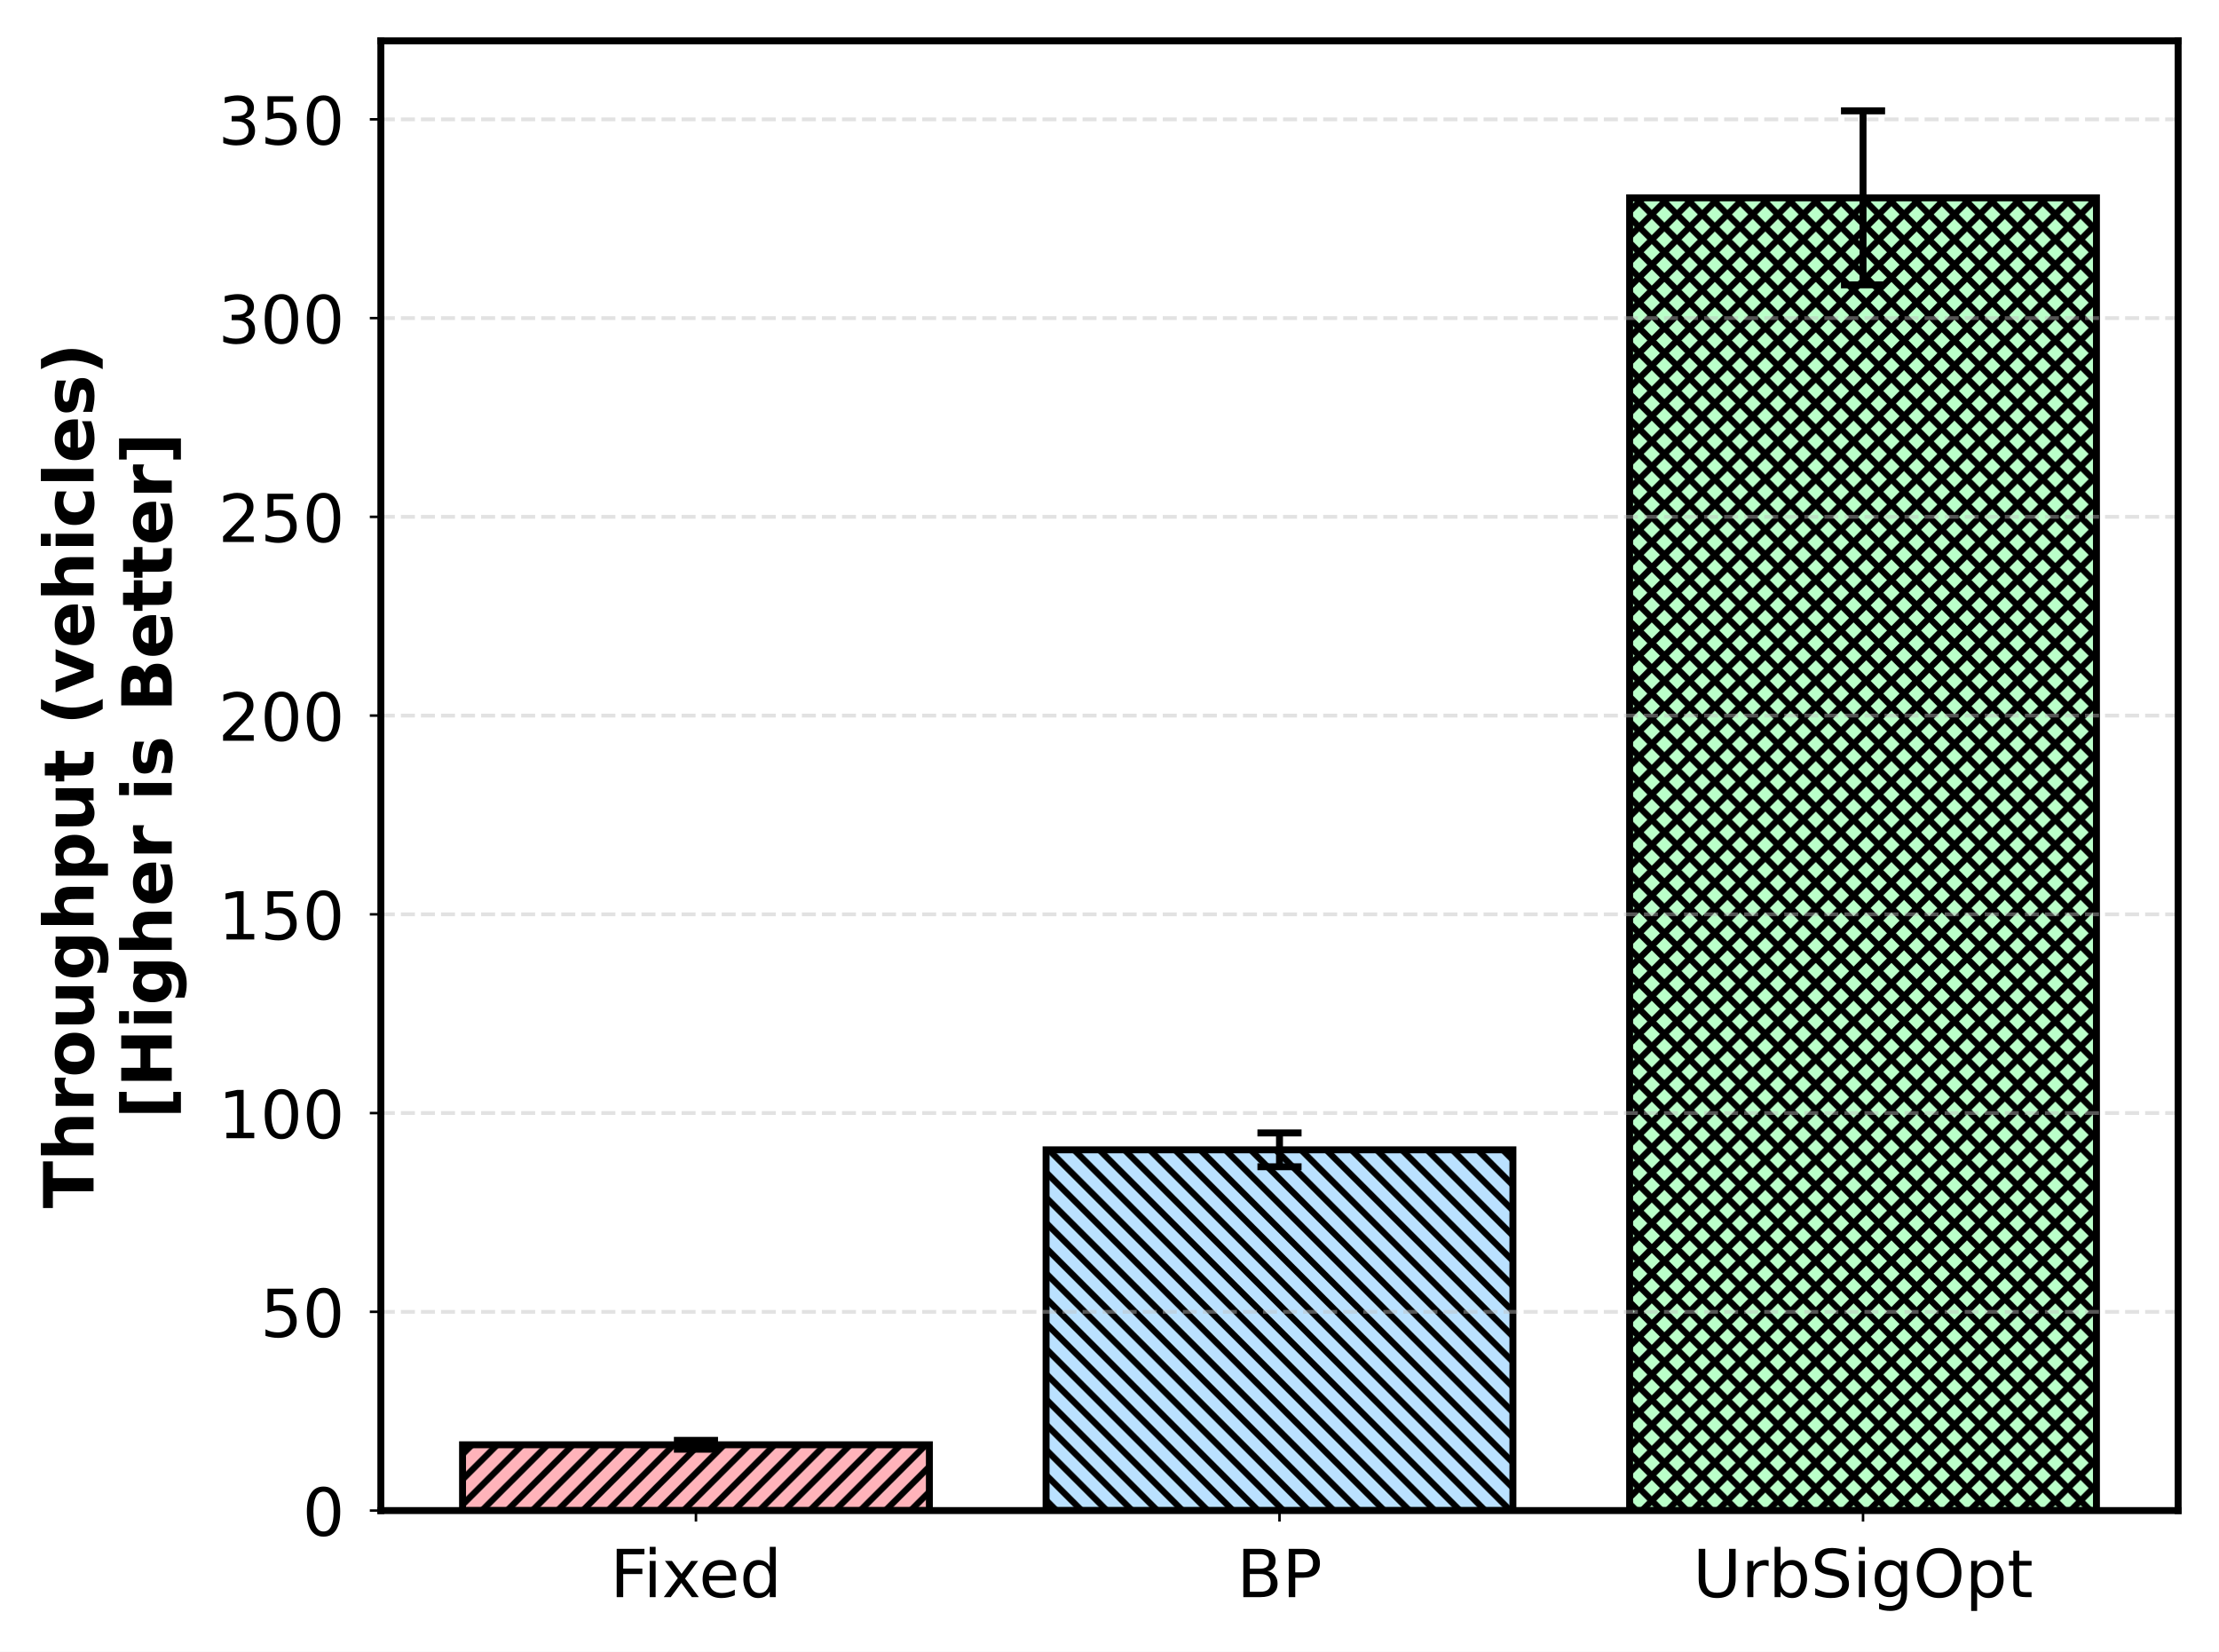
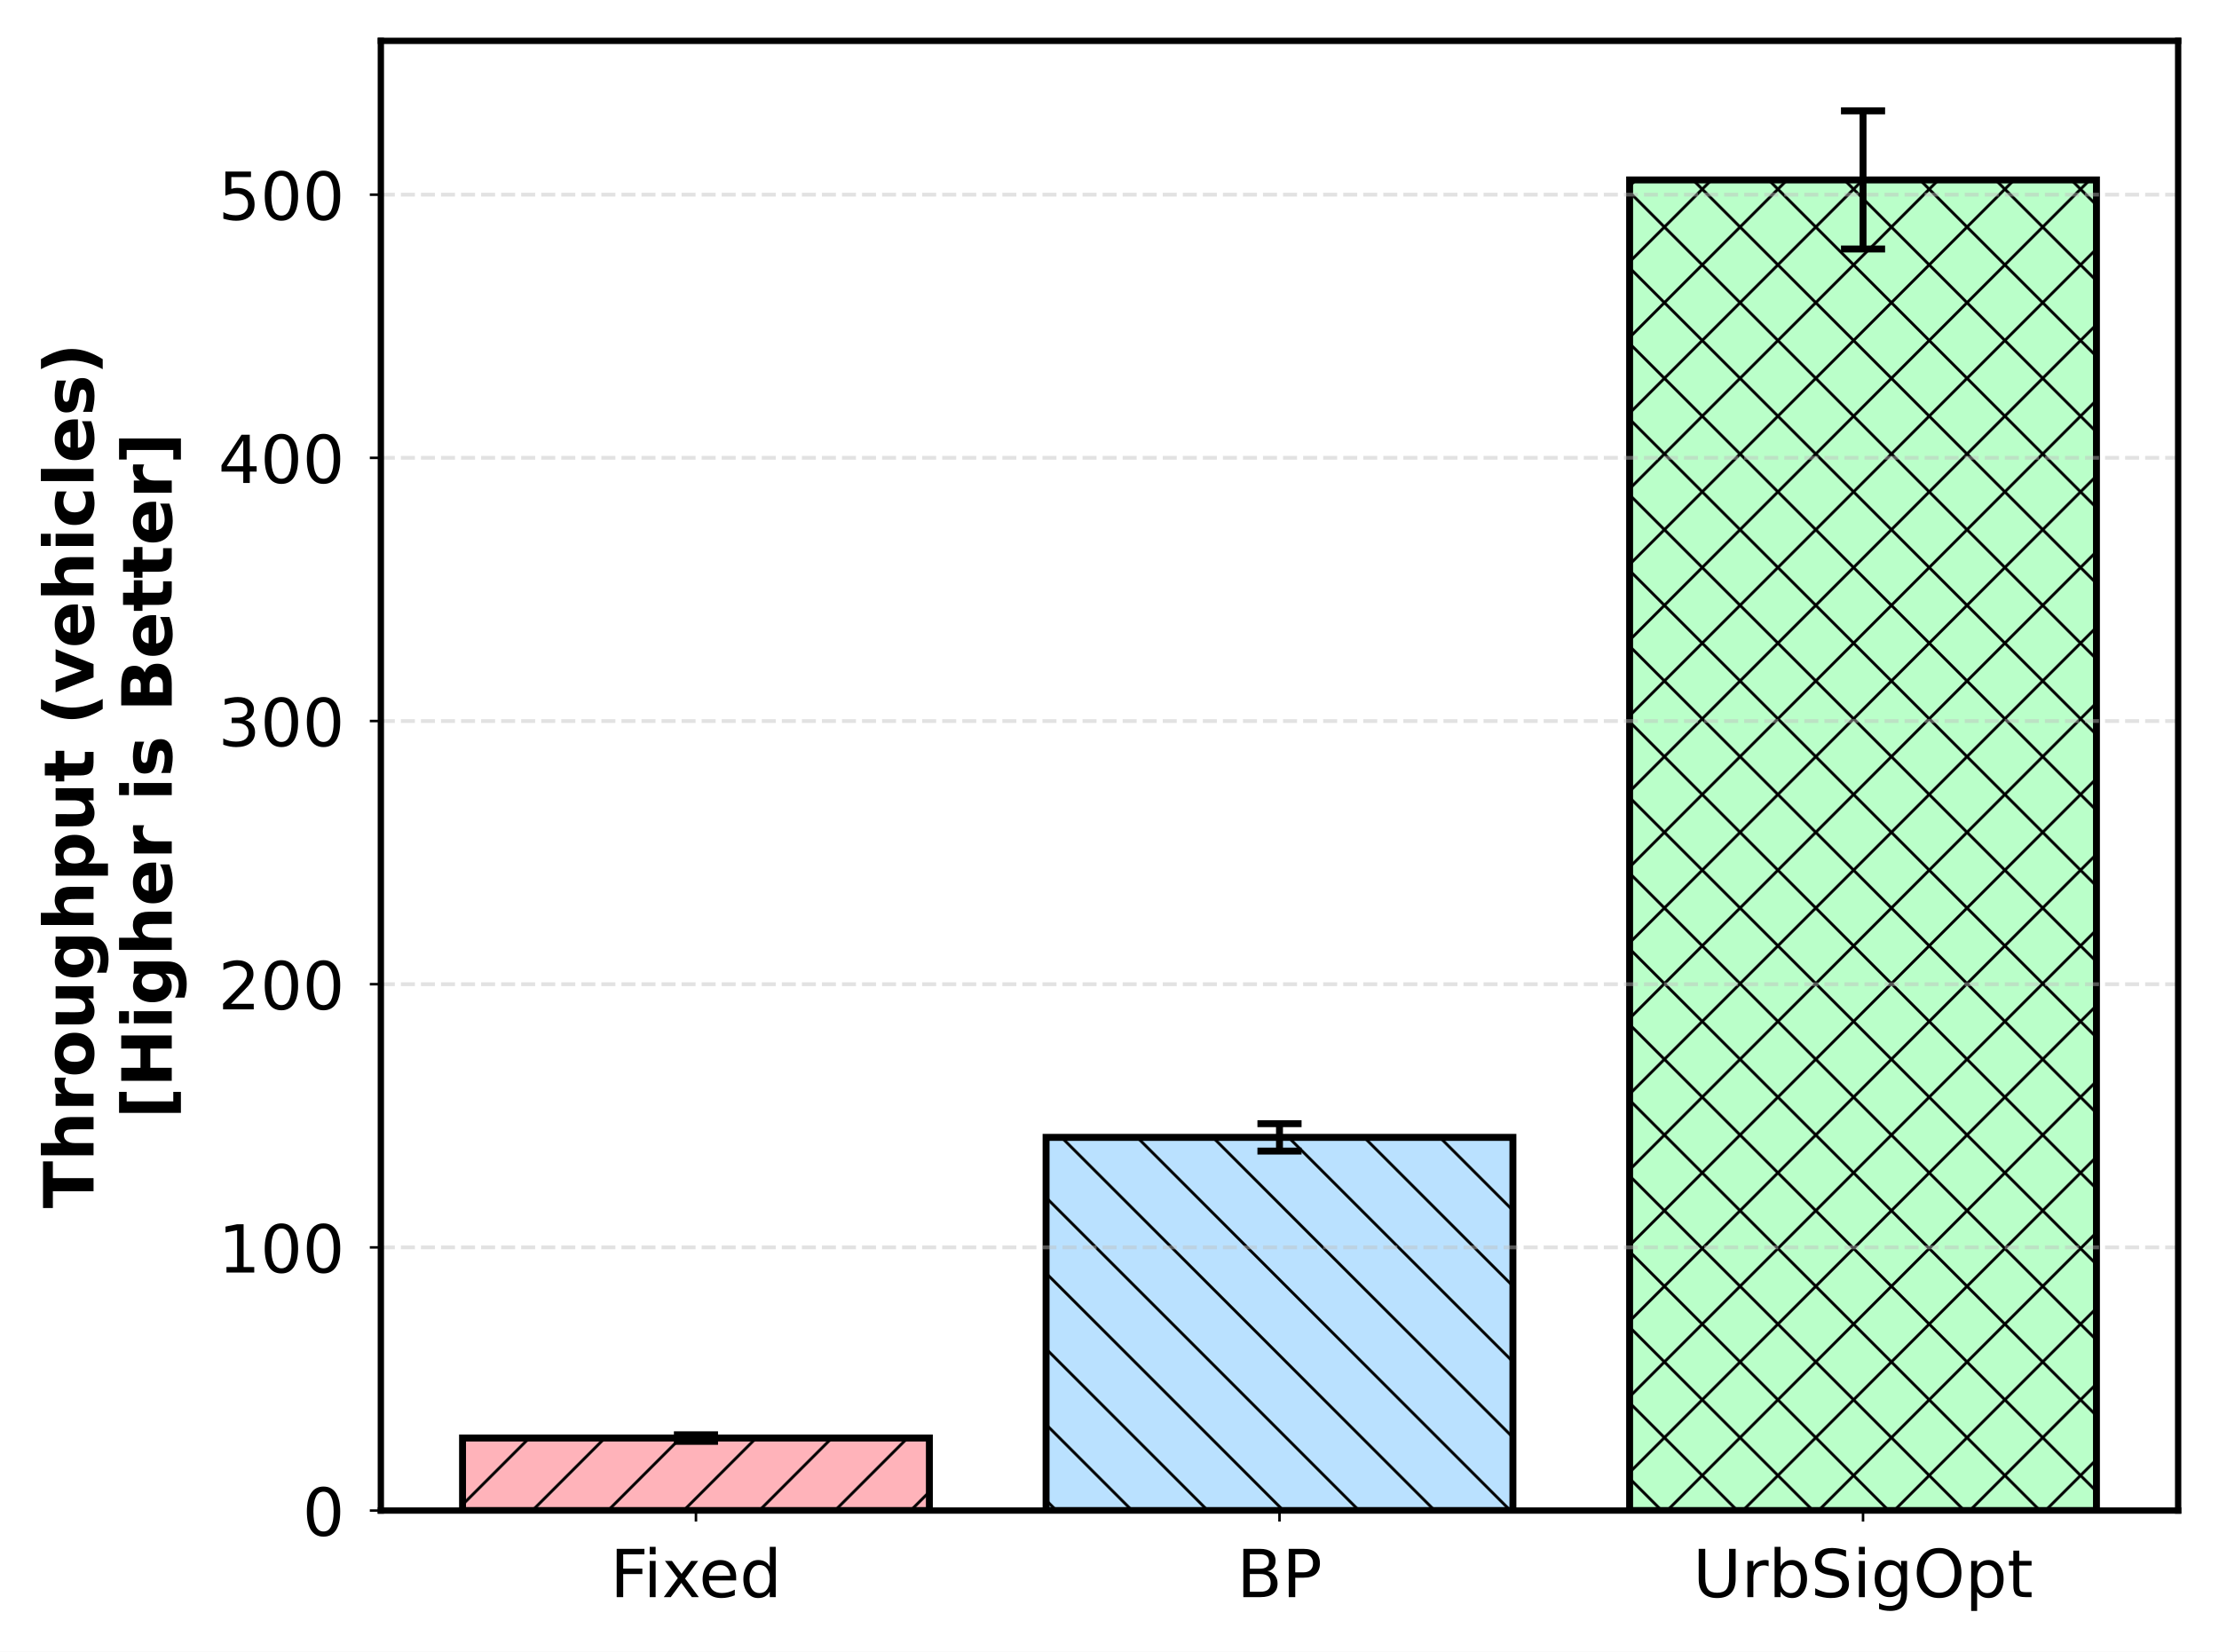
<svg xmlns="http://www.w3.org/2000/svg" xmlns:xlink="http://www.w3.org/1999/xlink" width="703.92pt" height="523.92pt" viewBox="0 0 703.92 523.92" version="1.1">
  <defs>
    <style type="text/css">*{stroke-linejoin: round; stroke-linecap: butt}</style>
  </defs>
  <g id="figure_1">
    <g id="patch_1">
      <path d="M 0 523.92  L 703.92 523.92  L 703.92 0  L 0 0  z " style="fill: #ffffff" />
    </g>
    <g id="axes_1">
      <g id="patch_2">
        <path d="M 120.815 479.135  L 690.96 479.135  L 690.96 12.96  L 120.815 12.96  z " style="fill: #ffffff" />
      </g>
      <g id="patch_3">
-         <path d="M 146.73 479.135  L 294.82 479.135  L 294.82 458.269  L 146.73 458.269  z " clip-path="url(#p24d2ac6b8e)" style="fill: url(#h453a8f0d27); stroke: #000000; stroke-width: 2.2; stroke-linejoin: miter" />
+         <path d="M 146.73 479.135  L 294.82 479.135  L 294.82 456.137  L 146.73 456.137  z " clip-path="url(#pe8f25ec480)" style="fill: url(#h0877c3a364); stroke: #000000; stroke-width: 2.2; stroke-linejoin: miter" />
      </g>
      <g id="patch_4">
-         <path d="M 331.842 479.135  L 479.932 479.135  L 479.932 364.718  L 331.842 364.718  z " clip-path="url(#p24d2ac6b8e)" style="fill: url(#hcc4b833624); stroke: #000000; stroke-width: 2.2; stroke-linejoin: miter" />
+         <path d="M 331.842 479.135  L 479.932 479.135  L 479.932 360.763  L 331.842 360.763  z " clip-path="url(#pe8f25ec480)" style="fill: url(#hcae849c820); stroke: #000000; stroke-width: 2.2; stroke-linejoin: miter" />
      </g>
      <g id="patch_5">
-         <path d="M 516.954 479.135  L 665.044 479.135  L 665.044 62.758  L 516.954 62.758  z " clip-path="url(#p24d2ac6b8e)" style="fill: url(#h34332d1067); stroke: #000000; stroke-width: 2.2; stroke-linejoin: miter" />
+         <path d="M 516.954 479.135  L 665.044 479.135  L 665.044 57.068  L 516.954 57.068  z " clip-path="url(#pe8f25ec480)" style="fill: url(#h42604a57f7); stroke: #000000; stroke-width: 2.2; stroke-linejoin: miter" />
      </g>
      <g id="matplotlib.axis_1">
        <g id="xtick_1">
          <g id="line2d_1">
            <defs>
-               <path id="m854131edf3" d="M 0 0  L 0 3.5  " style="stroke: #000000; stroke-width: 0.8" />
+               <path id="m4f4240d4b3" d="M 0 0  L 0 3.5  " style="stroke: #000000; stroke-width: 0.8" />
            </defs>
            <g>
-               <use xlink:href="#m854131edf3" x="220.775" y="479.135" style="stroke: #000000; stroke-width: 0.8" />
+               <use xlink:href="#m4f4240d4b3" x="220.775" y="479.135" style="stroke: #000000; stroke-width: 0.8" />
            </g>
          </g>
          <g id="text_1">
            <text style="font-size: 21px; font-family: 'DejaVu Sans', 'Bitstream Vera Sans', 'Computer Modern Sans Serif', 'Lucida Grande', 'Verdana', 'Geneva', 'Lucid', 'Arial', 'Helvetica', 'Avant Garde', sans-serif; text-anchor: middle" x="220.775" y="506.592" transform="rotate(-0 220.775 506.5922)">Fixed</text>
          </g>
        </g>
        <g id="xtick_2">
          <g id="line2d_2">
            <g>
-               <use xlink:href="#m854131edf3" x="405.887" y="479.135" style="stroke: #000000; stroke-width: 0.8" />
+               <use xlink:href="#m4f4240d4b3" x="405.887" y="479.135" style="stroke: #000000; stroke-width: 0.8" />
            </g>
          </g>
          <g id="text_2">
            <text style="font-size: 21px; font-family: 'DejaVu Sans', 'Bitstream Vera Sans', 'Computer Modern Sans Serif', 'Lucida Grande', 'Verdana', 'Geneva', 'Lucid', 'Arial', 'Helvetica', 'Avant Garde', sans-serif; text-anchor: middle" x="405.887" y="506.592" transform="rotate(-0 405.887 506.5922)">BP</text>
          </g>
        </g>
        <g id="xtick_3">
          <g id="line2d_3">
            <g>
-               <use xlink:href="#m854131edf3" x="590.999" y="479.135" style="stroke: #000000; stroke-width: 0.8" />
+               <use xlink:href="#m4f4240d4b3" x="590.999" y="479.135" style="stroke: #000000; stroke-width: 0.8" />
            </g>
          </g>
          <g id="text_3">
            <text style="font-size: 21px; font-family: 'DejaVu Sans', 'Bitstream Vera Sans', 'Computer Modern Sans Serif', 'Lucida Grande', 'Verdana', 'Geneva', 'Lucid', 'Arial', 'Helvetica', 'Avant Garde', sans-serif; text-anchor: middle" x="590.999" y="506.592" transform="rotate(-0 590.999 506.5922)">UrbSigOpt</text>
          </g>
        </g>
      </g>
      <g id="matplotlib.axis_2">
        <g id="ytick_1">
          <g id="line2d_4">
-             <path d="M 120.815 479.135  L 690.96 479.135  " clip-path="url(#p24d2ac6b8e)" style="fill: none; stroke-dasharray: 4.44,1.92; stroke-dashoffset: 0; stroke: #c0c0c0; stroke-opacity: 0.45; stroke-width: 1.2" />
+             <path d="M 120.815 479.135  L 690.96 479.135  " clip-path="url(#pe8f25ec480)" style="fill: none; stroke-dasharray: 4.44,1.92; stroke-dashoffset: 0; stroke: #c0c0c0; stroke-opacity: 0.45; stroke-width: 1.2" />
          </g>
          <g id="line2d_5">
            <defs>
-               <path id="md860743596" d="M 0 0  L -3.5 0  " style="stroke: #000000; stroke-width: 0.8" />
+               <path id="m81e054d61b" d="M 0 0  L -3.5 0  " style="stroke: #000000; stroke-width: 0.8" />
            </defs>
            <g>
-               <use xlink:href="#md860743596" x="120.815" y="479.135" style="stroke: #000000; stroke-width: 0.8" />
+               <use xlink:href="#m81e054d61b" x="120.815" y="479.135" style="stroke: #000000; stroke-width: 0.8" />
            </g>
          </g>
          <g id="text_4">
            <text style="font-size: 21px; font-family: 'DejaVu Sans', 'Bitstream Vera Sans', 'Computer Modern Sans Serif', 'Lucida Grande', 'Verdana', 'Geneva', 'Lucid', 'Arial', 'Helvetica', 'Avant Garde', sans-serif; text-anchor: end" x="109.315" y="487.114" transform="rotate(-0 109.3146 487.1138)">0</text>
          </g>
        </g>
        <g id="ytick_2">
          <g id="line2d_6">
-             <path d="M 120.815 416.096  L 690.96 416.096  " clip-path="url(#p24d2ac6b8e)" style="fill: none; stroke-dasharray: 4.44,1.92; stroke-dashoffset: 0; stroke: #c0c0c0; stroke-opacity: 0.45; stroke-width: 1.2" />
+             <path d="M 120.815 395.657  L 690.96 395.657  " clip-path="url(#pe8f25ec480)" style="fill: none; stroke-dasharray: 4.44,1.92; stroke-dashoffset: 0; stroke: #c0c0c0; stroke-opacity: 0.45; stroke-width: 1.2" />
          </g>
          <g id="line2d_7">
            <g>
-               <use xlink:href="#md860743596" x="120.815" y="416.096" style="stroke: #000000; stroke-width: 0.8" />
+               <use xlink:href="#m81e054d61b" x="120.815" y="395.657" style="stroke: #000000; stroke-width: 0.8" />
            </g>
          </g>
          <g id="text_5">
-             <text style="font-size: 21px; font-family: 'DejaVu Sans', 'Bitstream Vera Sans', 'Computer Modern Sans Serif', 'Lucida Grande', 'Verdana', 'Geneva', 'Lucid', 'Arial', 'Helvetica', 'Avant Garde', sans-serif; text-anchor: end" x="109.315" y="424.074" transform="rotate(-0 109.3146 424.0741)">50</text>
+             <text style="font-size: 21px; font-family: 'DejaVu Sans', 'Bitstream Vera Sans', 'Computer Modern Sans Serif', 'Lucida Grande', 'Verdana', 'Geneva', 'Lucid', 'Arial', 'Helvetica', 'Avant Garde', sans-serif; text-anchor: end" x="109.315" y="403.635" transform="rotate(-0 109.3146 403.6354)">100</text>
          </g>
        </g>
        <g id="ytick_3">
          <g id="line2d_8">
-             <path d="M 120.815 353.056  L 690.96 353.056  " clip-path="url(#p24d2ac6b8e)" style="fill: none; stroke-dasharray: 4.44,1.92; stroke-dashoffset: 0; stroke: #c0c0c0; stroke-opacity: 0.45; stroke-width: 1.2" />
+             <path d="M 120.815 312.179  L 690.96 312.179  " clip-path="url(#pe8f25ec480)" style="fill: none; stroke-dasharray: 4.44,1.92; stroke-dashoffset: 0; stroke: #c0c0c0; stroke-opacity: 0.45; stroke-width: 1.2" />
          </g>
          <g id="line2d_9">
            <g>
-               <use xlink:href="#md860743596" x="120.815" y="353.056" style="stroke: #000000; stroke-width: 0.8" />
+               <use xlink:href="#m81e054d61b" x="120.815" y="312.179" style="stroke: #000000; stroke-width: 0.8" />
            </g>
          </g>
          <g id="text_6">
-             <text style="font-size: 21px; font-family: 'DejaVu Sans', 'Bitstream Vera Sans', 'Computer Modern Sans Serif', 'Lucida Grande', 'Verdana', 'Geneva', 'Lucid', 'Arial', 'Helvetica', 'Avant Garde', sans-serif; text-anchor: end" x="109.315" y="361.034" transform="rotate(-0 109.3146 361.0344)">100</text>
+             <text style="font-size: 21px; font-family: 'DejaVu Sans', 'Bitstream Vera Sans', 'Computer Modern Sans Serif', 'Lucida Grande', 'Verdana', 'Geneva', 'Lucid', 'Arial', 'Helvetica', 'Avant Garde', sans-serif; text-anchor: end" x="109.315" y="320.157" transform="rotate(-0 109.3146 320.1569)">200</text>
          </g>
        </g>
        <g id="ytick_4">
          <g id="line2d_10">
-             <path d="M 120.815 290.016  L 690.96 290.016  " clip-path="url(#p24d2ac6b8e)" style="fill: none; stroke-dasharray: 4.44,1.92; stroke-dashoffset: 0; stroke: #c0c0c0; stroke-opacity: 0.45; stroke-width: 1.2" />
+             <path d="M 120.815 228.7  L 690.96 228.7  " clip-path="url(#pe8f25ec480)" style="fill: none; stroke-dasharray: 4.44,1.92; stroke-dashoffset: 0; stroke: #c0c0c0; stroke-opacity: 0.45; stroke-width: 1.2" />
          </g>
          <g id="line2d_11">
            <g>
-               <use xlink:href="#md860743596" x="120.815" y="290.016" style="stroke: #000000; stroke-width: 0.8" />
+               <use xlink:href="#m81e054d61b" x="120.815" y="228.7" style="stroke: #000000; stroke-width: 0.8" />
            </g>
          </g>
          <g id="text_7">
-             <text style="font-size: 21px; font-family: 'DejaVu Sans', 'Bitstream Vera Sans', 'Computer Modern Sans Serif', 'Lucida Grande', 'Verdana', 'Geneva', 'Lucid', 'Arial', 'Helvetica', 'Avant Garde', sans-serif; text-anchor: end" x="109.315" y="297.995" transform="rotate(-0 109.3146 297.9946)">150</text>
+             <text style="font-size: 21px; font-family: 'DejaVu Sans', 'Bitstream Vera Sans', 'Computer Modern Sans Serif', 'Lucida Grande', 'Verdana', 'Geneva', 'Lucid', 'Arial', 'Helvetica', 'Avant Garde', sans-serif; text-anchor: end" x="109.315" y="236.678" transform="rotate(-0 109.3146 236.6785)">300</text>
          </g>
        </g>
        <g id="ytick_5">
          <g id="line2d_12">
-             <path d="M 120.815 226.977  L 690.96 226.977  " clip-path="url(#p24d2ac6b8e)" style="fill: none; stroke-dasharray: 4.44,1.92; stroke-dashoffset: 0; stroke: #c0c0c0; stroke-opacity: 0.45; stroke-width: 1.2" />
+             <path d="M 120.815 145.222  L 690.96 145.222  " clip-path="url(#pe8f25ec480)" style="fill: none; stroke-dasharray: 4.44,1.92; stroke-dashoffset: 0; stroke: #c0c0c0; stroke-opacity: 0.45; stroke-width: 1.2" />
          </g>
          <g id="line2d_13">
            <g>
-               <use xlink:href="#md860743596" x="120.815" y="226.977" style="stroke: #000000; stroke-width: 0.8" />
+               <use xlink:href="#m81e054d61b" x="120.815" y="145.222" style="stroke: #000000; stroke-width: 0.8" />
            </g>
          </g>
          <g id="text_8">
-             <text style="font-size: 21px; font-family: 'DejaVu Sans', 'Bitstream Vera Sans', 'Computer Modern Sans Serif', 'Lucida Grande', 'Verdana', 'Geneva', 'Lucid', 'Arial', 'Helvetica', 'Avant Garde', sans-serif; text-anchor: end" x="109.315" y="234.955" transform="rotate(-0 109.3146 234.9549)">200</text>
+             <text style="font-size: 21px; font-family: 'DejaVu Sans', 'Bitstream Vera Sans', 'Computer Modern Sans Serif', 'Lucida Grande', 'Verdana', 'Geneva', 'Lucid', 'Arial', 'Helvetica', 'Avant Garde', sans-serif; text-anchor: end" x="109.315" y="153.2" transform="rotate(-0 109.3146 153.2)">400</text>
          </g>
        </g>
        <g id="ytick_6">
          <g id="line2d_14">
-             <path d="M 120.815 163.937  L 690.96 163.937  " clip-path="url(#p24d2ac6b8e)" style="fill: none; stroke-dasharray: 4.44,1.92; stroke-dashoffset: 0; stroke: #c0c0c0; stroke-opacity: 0.45; stroke-width: 1.2" />
+             <path d="M 120.815 61.743  L 690.96 61.743  " clip-path="url(#pe8f25ec480)" style="fill: none; stroke-dasharray: 4.44,1.92; stroke-dashoffset: 0; stroke: #c0c0c0; stroke-opacity: 0.45; stroke-width: 1.2" />
          </g>
          <g id="line2d_15">
            <g>
-               <use xlink:href="#md860743596" x="120.815" y="163.937" style="stroke: #000000; stroke-width: 0.8" />
+               <use xlink:href="#m81e054d61b" x="120.815" y="61.743" style="stroke: #000000; stroke-width: 0.8" />
            </g>
          </g>
          <g id="text_9">
-             <text style="font-size: 21px; font-family: 'DejaVu Sans', 'Bitstream Vera Sans', 'Computer Modern Sans Serif', 'Lucida Grande', 'Verdana', 'Geneva', 'Lucid', 'Arial', 'Helvetica', 'Avant Garde', sans-serif; text-anchor: end" x="109.315" y="171.915" transform="rotate(-0 109.3146 171.9152)">250</text>
+             <text style="font-size: 21px; font-family: 'DejaVu Sans', 'Bitstream Vera Sans', 'Computer Modern Sans Serif', 'Lucida Grande', 'Verdana', 'Geneva', 'Lucid', 'Arial', 'Helvetica', 'Avant Garde', sans-serif; text-anchor: end" x="109.315" y="69.722" transform="rotate(-0 109.3146 69.72154)">500</text>
          </g>
        </g>
-         <g id="ytick_7">
-           <g id="line2d_16">
-             <path d="M 120.815 100.897  L 690.96 100.897  " clip-path="url(#p24d2ac6b8e)" style="fill: none; stroke-dasharray: 4.44,1.92; stroke-dashoffset: 0; stroke: #c0c0c0; stroke-opacity: 0.45; stroke-width: 1.2" />
-           </g>
-           <g id="line2d_17">
-             <g>
-               <use xlink:href="#md860743596" x="120.815" y="100.897" style="stroke: #000000; stroke-width: 0.8" />
-             </g>
-           </g>
-           <g id="text_10">
-             <text style="font-size: 21px; font-family: 'DejaVu Sans', 'Bitstream Vera Sans', 'Computer Modern Sans Serif', 'Lucida Grande', 'Verdana', 'Geneva', 'Lucid', 'Arial', 'Helvetica', 'Avant Garde', sans-serif; text-anchor: end" x="109.315" y="108.875" transform="rotate(-0 109.3146 108.8755)">300</text>
-           </g>
-         </g>
-         <g id="ytick_8">
-           <g id="line2d_18">
-             <path d="M 120.815 37.857  L 690.96 37.857  " clip-path="url(#p24d2ac6b8e)" style="fill: none; stroke-dasharray: 4.44,1.92; stroke-dashoffset: 0; stroke: #c0c0c0; stroke-opacity: 0.45; stroke-width: 1.2" />
-           </g>
-           <g id="line2d_19">
-             <g>
-               <use xlink:href="#md860743596" x="120.815" y="37.857" style="stroke: #000000; stroke-width: 0.8" />
-             </g>
-           </g>
-           <g id="text_11">
-             <text style="font-size: 21px; font-family: 'DejaVu Sans', 'Bitstream Vera Sans', 'Computer Modern Sans Serif', 'Lucida Grande', 'Verdana', 'Geneva', 'Lucid', 'Arial', 'Helvetica', 'Avant Garde', sans-serif; text-anchor: end" x="109.315" y="45.836" transform="rotate(-0 109.3146 45.83573)">350</text>
-           </g>
-         </g>
-         <g id="text_12">
+         <g id="text_10">
          <text style="font-weight: 700; font-size: 22px; font-family: 'DejaVu Sans', 'Bitstream Vera Sans', 'Computer Modern Sans Serif', 'Lucida Grande', 'Verdana', 'Geneva', 'Lucid', 'Arial', 'Helvetica', 'Avant Garde', sans-serif" transform="translate(29.67656 383.2779) rotate(-90)">Throughput (vehicles)</text>
          <text style="font-weight: 700; font-size: 22px; font-family: 'DejaVu Sans', 'Bitstream Vera Sans', 'Computer Modern Sans Serif', 'Lucida Grande', 'Verdana', 'Geneva', 'Lucid', 'Arial', 'Helvetica', 'Avant Garde', sans-serif" transform="translate(54.48363 354.891) rotate(-90)">[Higher is Better]</text>
        </g>
      </g>
      <g id="LineCollection_1">
-         <path d="M 220.775 459.678  L 220.775 456.861  " clip-path="url(#p24d2ac6b8e)" style="fill: none; stroke: #000000; stroke-width: 2.2" />
-         <path d="M 405.887 370.08  L 405.887 359.356  " clip-path="url(#p24d2ac6b8e)" style="fill: none; stroke: #000000; stroke-width: 2.2" />
-         <path d="M 590.999 90.357  L 590.999 35.159  " clip-path="url(#p24d2ac6b8e)" style="fill: none; stroke: #000000; stroke-width: 2.2" />
+         <path d="M 220.775 457.176  L 220.775 455.099  " clip-path="url(#pe8f25ec480)" style="fill: none; stroke: #000000; stroke-width: 2.2" />
+         <path d="M 405.887 365.105  L 405.887 356.421  " clip-path="url(#pe8f25ec480)" style="fill: none; stroke: #000000; stroke-width: 2.2" />
+         <path d="M 590.999 78.978  L 590.999 35.159  " clip-path="url(#pe8f25ec480)" style="fill: none; stroke: #000000; stroke-width: 2.2" />
      </g>
-       <g id="line2d_20">
+       <g id="line2d_16">
        <defs>
-           <path id="mf548186aa8" d="M 7 0  L -7 -0  " style="stroke: #000000; stroke-width: 2.2" />
+           <path id="m059814f072" d="M 7 0  L -7 -0  " style="stroke: #000000; stroke-width: 2.2" />
        </defs>
-         <g clip-path="url(#p24d2ac6b8e)">
-           <use xlink:href="#mf548186aa8" x="220.775" y="459.678" style="fill: #1f77b4; stroke: #000000; stroke-width: 2.2" />
-           <use xlink:href="#mf548186aa8" x="405.887" y="370.08" style="fill: #1f77b4; stroke: #000000; stroke-width: 2.2" />
-           <use xlink:href="#mf548186aa8" x="590.999" y="90.357" style="fill: #1f77b4; stroke: #000000; stroke-width: 2.2" />
+         <g clip-path="url(#pe8f25ec480)">
+           <use xlink:href="#m059814f072" x="220.775" y="457.176" style="fill: #1f77b4; stroke: #000000; stroke-width: 2.2" />
+           <use xlink:href="#m059814f072" x="405.887" y="365.105" style="fill: #1f77b4; stroke: #000000; stroke-width: 2.2" />
+           <use xlink:href="#m059814f072" x="590.999" y="78.978" style="fill: #1f77b4; stroke: #000000; stroke-width: 2.2" />
        </g>
      </g>
-       <g id="line2d_21">
-         <g clip-path="url(#p24d2ac6b8e)">
-           <use xlink:href="#mf548186aa8" x="220.775" y="456.861" style="fill: #1f77b4; stroke: #000000; stroke-width: 2.2" />
-           <use xlink:href="#mf548186aa8" x="405.887" y="359.356" style="fill: #1f77b4; stroke: #000000; stroke-width: 2.2" />
-           <use xlink:href="#mf548186aa8" x="590.999" y="35.159" style="fill: #1f77b4; stroke: #000000; stroke-width: 2.2" />
+       <g id="line2d_17">
+         <g clip-path="url(#pe8f25ec480)">
+           <use xlink:href="#m059814f072" x="220.775" y="455.099" style="fill: #1f77b4; stroke: #000000; stroke-width: 2.2" />
+           <use xlink:href="#m059814f072" x="405.887" y="356.421" style="fill: #1f77b4; stroke: #000000; stroke-width: 2.2" />
+           <use xlink:href="#m059814f072" x="590.999" y="35.159" style="fill: #1f77b4; stroke: #000000; stroke-width: 2.2" />
        </g>
      </g>
      <g id="patch_6">
-         <path d="M 120.815 479.135  L 120.815 12.96  " style="fill: none; stroke: #000000; stroke-width: 2.2; stroke-linejoin: miter; stroke-linecap: square" />
+         <path d="M 120.815 479.135  L 120.815 12.96  " style="fill: none; stroke: #000000; stroke-width: 2; stroke-linejoin: miter; stroke-linecap: square" />
      </g>
      <g id="patch_7">
-         <path d="M 690.96 479.135  L 690.96 12.96  " style="fill: none; stroke: #000000; stroke-width: 2.2; stroke-linejoin: miter; stroke-linecap: square" />
+         <path d="M 690.96 479.135  L 690.96 12.96  " style="fill: none; stroke: #000000; stroke-width: 2; stroke-linejoin: miter; stroke-linecap: square" />
      </g>
      <g id="patch_8">
-         <path d="M 120.815 479.135  L 690.96 479.135  " style="fill: none; stroke: #000000; stroke-width: 2.2; stroke-linejoin: miter; stroke-linecap: square" />
+         <path d="M 120.815 479.135  L 690.96 479.135  " style="fill: none; stroke: #000000; stroke-width: 2; stroke-linejoin: miter; stroke-linecap: square" />
      </g>
      <g id="patch_9">
-         <path d="M 120.815 12.96  L 690.96 12.96  " style="fill: none; stroke: #000000; stroke-width: 2.2; stroke-linejoin: miter; stroke-linecap: square" />
+         <path d="M 120.815 12.96  L 690.96 12.96  " style="fill: none; stroke: #000000; stroke-width: 2; stroke-linejoin: miter; stroke-linecap: square" />
      </g>
    </g>
  </g>
  <defs>
-     <clipPath id="p24d2ac6b8e">
+     <clipPath id="pe8f25ec480">
      <rect x="120.815" y="12.96" width="570.145" height="466.175" />
    </clipPath>
  </defs>
  <defs>
-     <pattern id="h453a8f0d27" patternUnits="userSpaceOnUse" x="0" y="0" width="72" height="72">
+     <pattern id="h0877c3a364" patternUnits="userSpaceOnUse" x="0" y="0" width="72" height="72">
      <rect x="0" y="0" width="73" height="73" fill="#ffb3ba" />
-       <path d="M -36 36  L 36 -36  M -32 40  L 40 -32  M -28 44  L 44 -28  M -24 48  L 48 -24  M -20 52  L 52 -20  M -16 56  L 56 -16  M -12 60  L 60 -12  M -8 64  L 64 -8  M -4 68  L 68 -4  M 0 72  L 72 0  M 4 76  L 76 4  M 8 80  L 80 8  M 12 84  L 84 12  M 16 88  L 88 16  M 20 92  L 92 20  M 24 96  L 96 24  M 28 100  L 100 28  M 32 104  L 104 32  M 36 108  L 108 36  " style="fill: #000000; stroke: #000000; stroke-width: 2.0; stroke-linecap: butt; stroke-linejoin: miter" />
+       <path d="M -36 36  L 36 -36  M -24 48  L 48 -24  M -12 60  L 60 -12  M 0 72  L 72 0  M 12 84  L 84 12  M 24 96  L 96 24  M 36 108  L 108 36  " style="fill: #000000; stroke: #000000; stroke-width: 0.9; stroke-linecap: butt; stroke-linejoin: miter" />
    </pattern>
-     <pattern id="hcc4b833624" patternUnits="userSpaceOnUse" x="0" y="0" width="72" height="72">
+     <pattern id="hcae849c820" patternUnits="userSpaceOnUse" x="0" y="0" width="72" height="72">
      <rect x="0" y="0" width="73" height="73" fill="#bae1ff" />
-       <path d="M -36 36  L 36 108  M -32 32  L 40 104  M -28 28  L 44 100  M -24 24  L 48 96  M -20 20  L 52 92  M -16 16  L 56 88  M -12 12  L 60 84  M -8 8  L 64 80  M -4 4  L 68 76  M 0 0  L 72 72  M 4 -4  L 76 68  M 8 -8  L 80 64  M 12 -12  L 84 60  M 16 -16  L 88 56  M 20 -20  L 92 52  M 24 -24  L 96 48  M 28 -28  L 100 44  M 32 -32  L 104 40  M 36 -36  L 108 36  " style="fill: #000000; stroke: #000000; stroke-width: 2.0; stroke-linecap: butt; stroke-linejoin: miter" />
+       <path d="M -36 36  L 36 108  M -24 24  L 48 96  M -12 12  L 60 84  M 0 0  L 72 72  M 12 -12  L 84 60  M 24 -24  L 96 48  M 36 -36  L 108 36  " style="fill: #000000; stroke: #000000; stroke-width: 0.9; stroke-linecap: butt; stroke-linejoin: miter" />
    </pattern>
-     <pattern id="h34332d1067" patternUnits="userSpaceOnUse" x="0" y="0" width="72" height="72">
+     <pattern id="h42604a57f7" patternUnits="userSpaceOnUse" x="0" y="0" width="72" height="72">
      <rect x="0" y="0" width="73" height="73" fill="#baffc9" />
-       <path d="M -36 36  L 36 -36  M -32 40  L 40 -32  M -28 44  L 44 -28  M -24 48  L 48 -24  M -20 52  L 52 -20  M -16 56  L 56 -16  M -12 60  L 60 -12  M -8 64  L 64 -8  M -4 68  L 68 -4  M 0 72  L 72 0  M 4 76  L 76 4  M 8 80  L 80 8  M 12 84  L 84 12  M 16 88  L 88 16  M 20 92  L 92 20  M 24 96  L 96 24  M 28 100  L 100 28  M 32 104  L 104 32  M 36 108  L 108 36  M -36 36  L 36 108  M -32 32  L 40 104  M -28 28  L 44 100  M -24 24  L 48 96  M -20 20  L 52 92  M -16 16  L 56 88  M -12 12  L 60 84  M -8 8  L 64 80  M -4 4  L 68 76  M 0 0  L 72 72  M 4 -4  L 76 68  M 8 -8  L 80 64  M 12 -12  L 84 60  M 16 -16  L 88 56  M 20 -20  L 92 52  M 24 -24  L 96 48  M 28 -28  L 100 44  M 32 -32  L 104 40  M 36 -36  L 108 36  " style="fill: #000000; stroke: #000000; stroke-width: 2.0; stroke-linecap: butt; stroke-linejoin: miter" />
+       <path d="M -36 36  L 36 -36  M -24 48  L 48 -24  M -12 60  L 60 -12  M 0 72  L 72 0  M 12 84  L 84 12  M 24 96  L 96 24  M 36 108  L 108 36  M -36 36  L 36 108  M -24 24  L 48 96  M -12 12  L 60 84  M 0 0  L 72 72  M 12 -12  L 84 60  M 24 -24  L 96 48  M 36 -36  L 108 36  " style="fill: #000000; stroke: #000000; stroke-width: 0.9; stroke-linecap: butt; stroke-linejoin: miter" />
    </pattern>
  </defs>
</svg>
